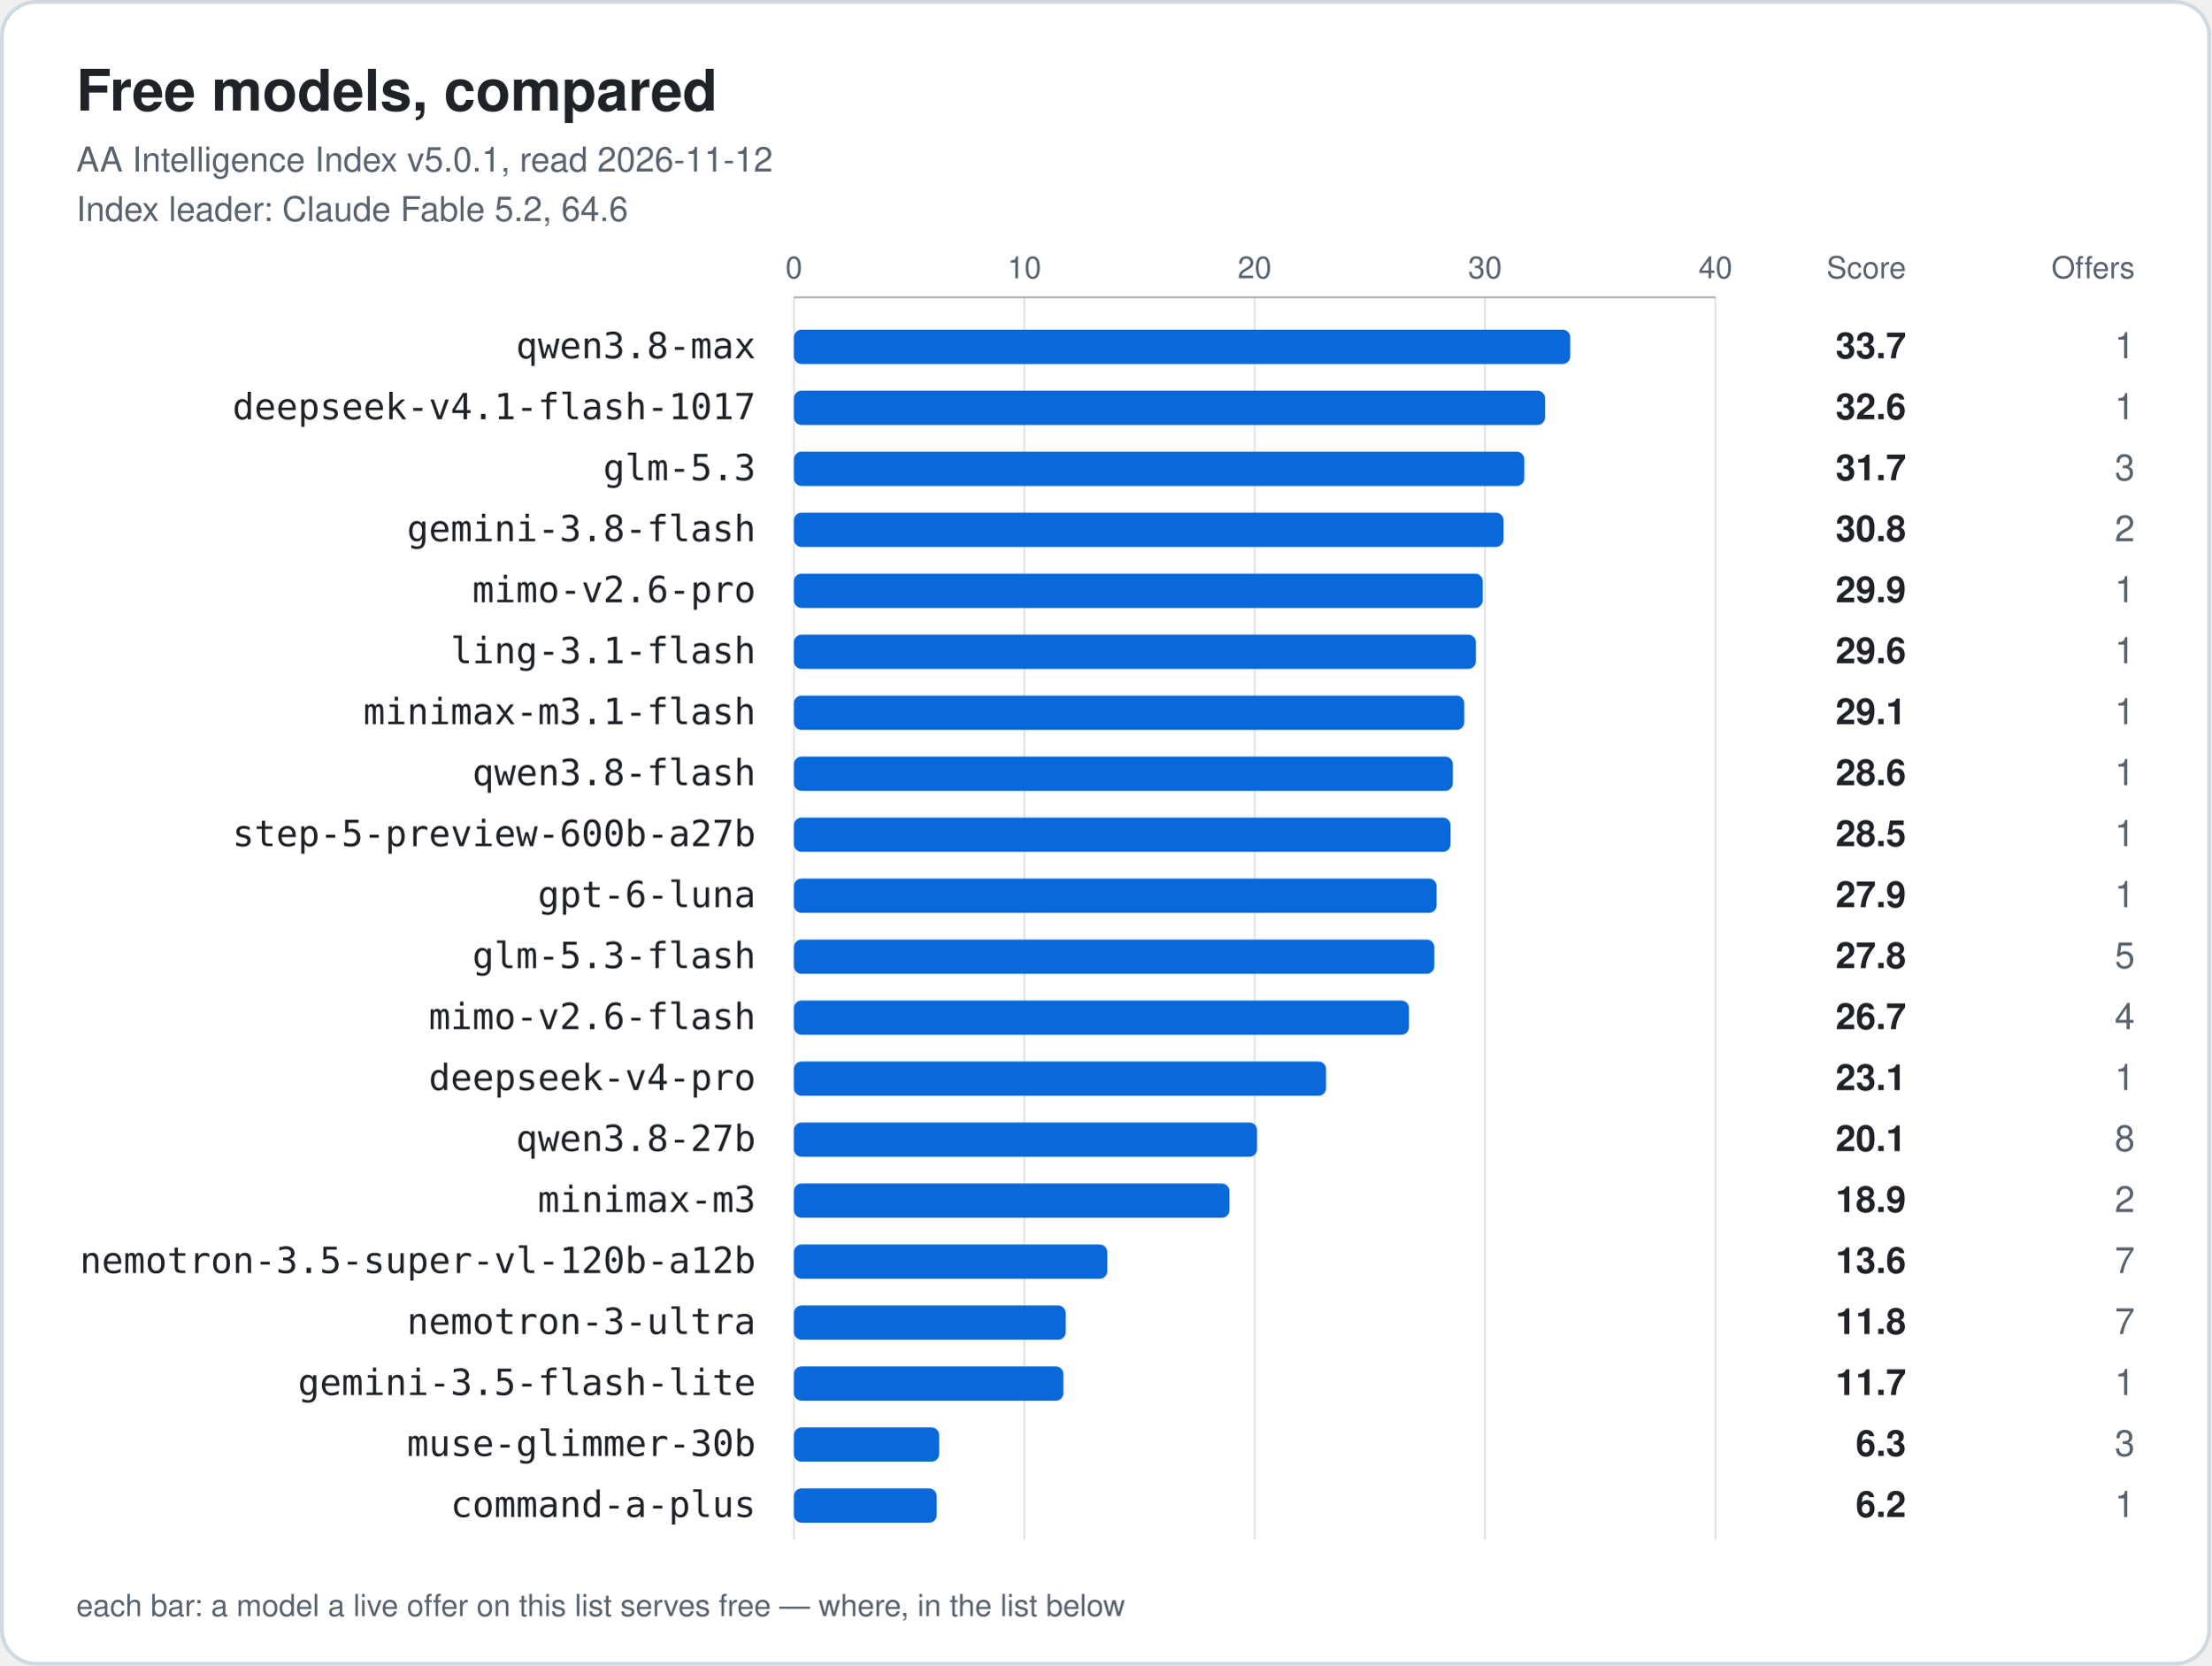
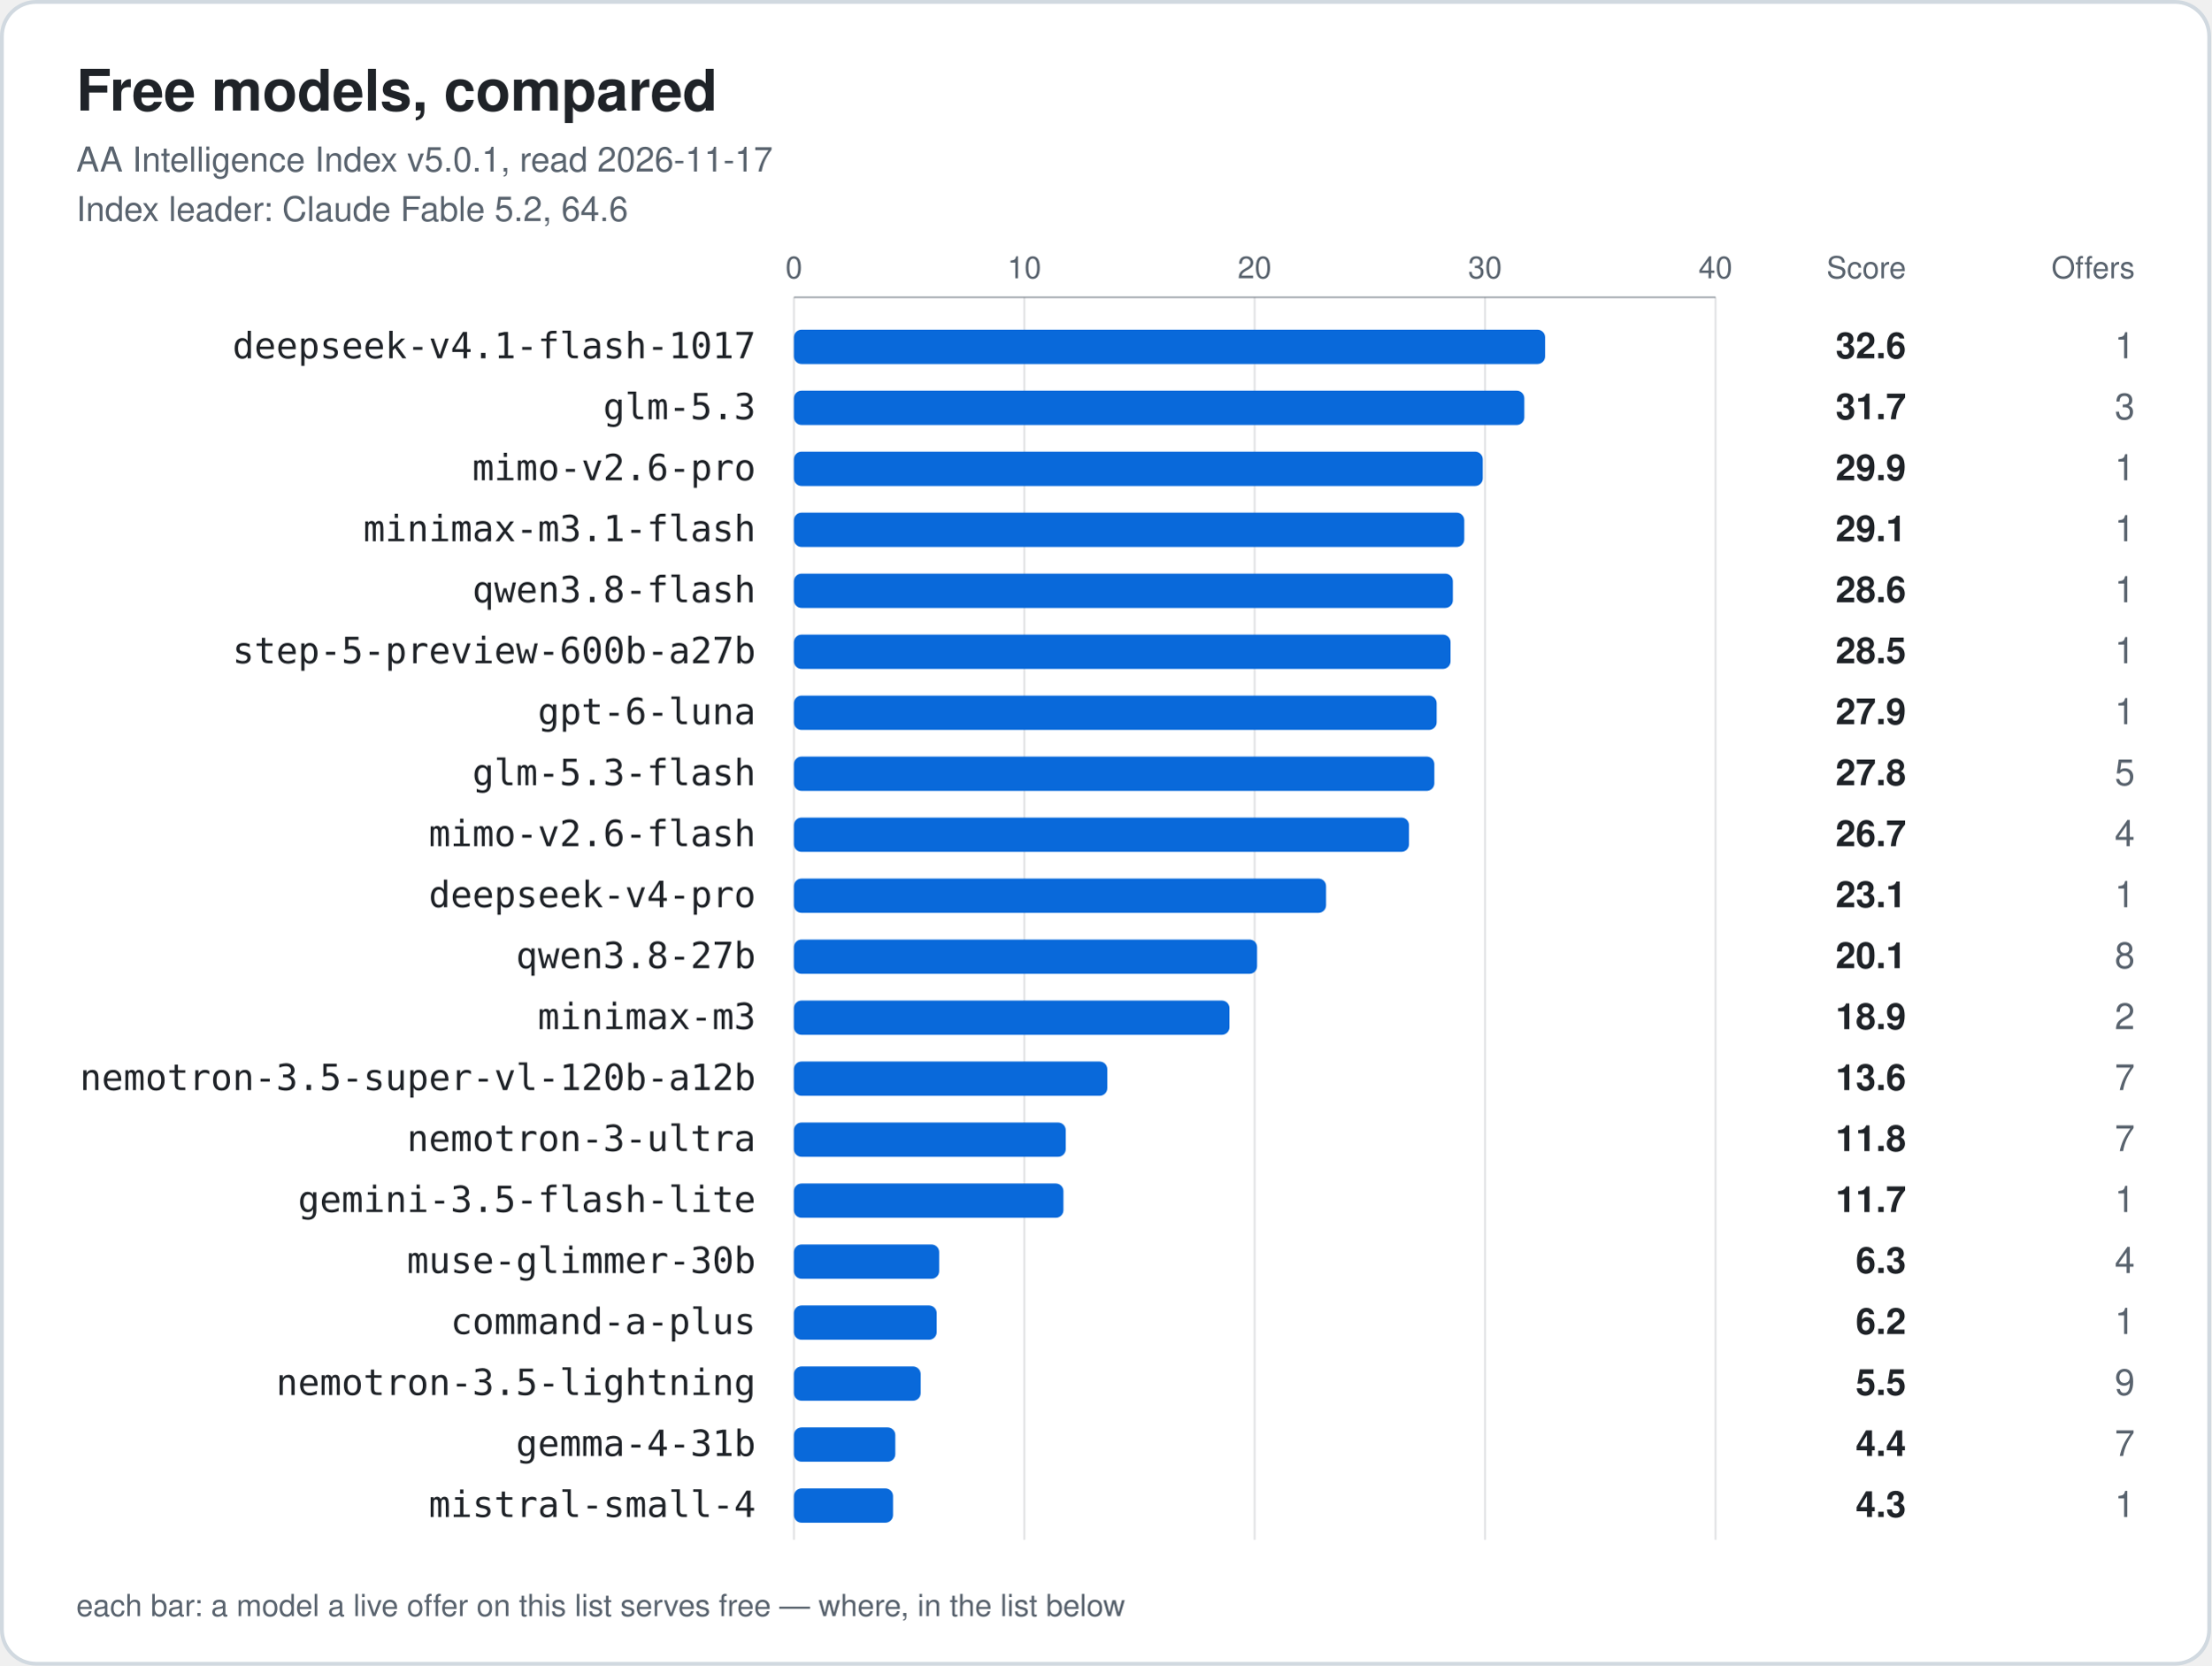
<svg xmlns="http://www.w3.org/2000/svg" width="1160" height="874" viewBox="0 0 1160 874" role="img" aria-labelledby="title">
  <style>.card{fill:#ffffff;stroke:#d1d9e0}.t{fill:#1f2328}.m{fill:#59636e}.bar{fill:#0969da}.grid{stroke:#59636e;stroke-opacity:.18}.axis{stroke:#59636e;stroke-opacity:.5}@media (prefers-color-scheme: dark) {.card{fill:#0d1117;stroke:#3d444d}.t{fill:#f0f6fc}.m{fill:#9198a1}.bar{fill:#4493f8}.grid{stroke:#9198a1;stroke-opacity:.18}.axis{stroke:#9198a1;stroke-opacity:.5}}</style>
  <rect class="card" x="1" y="1" width="1158" height="872" rx="18" stroke-width="2" />
  <text class="t" x="40" y="58" font-family="-apple-system, BlinkMacSystemFont, 'Segoe UI', Helvetica, Arial, sans-serif" font-size="30" font-weight="700">Free models, compared</text>
-   <text class="m" x="40" y="90" font-family="-apple-system, BlinkMacSystemFont, 'Segoe UI', Helvetica, Arial, sans-serif" font-size="18">AA Intelligence Index v5.0.1, read 2026-11-12</text>
+   <text class="m" x="40" y="90" font-family="-apple-system, BlinkMacSystemFont, 'Segoe UI', Helvetica, Arial, sans-serif" font-size="18">AA Intelligence Index v5.0.1, read 2026-11-17</text>
  <text class="m" x="40" y="116" font-family="-apple-system, BlinkMacSystemFont, 'Segoe UI', Helvetica, Arial, sans-serif" font-size="18">Index leader: Claude Fable 5.2, 64.6</text>
  <text class="m tick" x="416.5" y="146" text-anchor="middle" font-family="-apple-system, BlinkMacSystemFont, 'Segoe UI', Helvetica, Arial, sans-serif" font-size="16">0</text>
  <line class="grid" x1="416.5" y1="156" x2="416.5" y2="808" />
  <text class="m tick" x="537.4" y="146" text-anchor="middle" font-family="-apple-system, BlinkMacSystemFont, 'Segoe UI', Helvetica, Arial, sans-serif" font-size="16">10</text>
  <line class="grid" x1="537.4" y1="156" x2="537.4" y2="808" />
  <text class="m tick" x="658.2" y="146" text-anchor="middle" font-family="-apple-system, BlinkMacSystemFont, 'Segoe UI', Helvetica, Arial, sans-serif" font-size="16">20</text>
  <line class="grid" x1="658.2" y1="156" x2="658.2" y2="808" />
  <text class="m tick" x="779.1" y="146" text-anchor="middle" font-family="-apple-system, BlinkMacSystemFont, 'Segoe UI', Helvetica, Arial, sans-serif" font-size="16">30</text>
  <line class="grid" x1="779.1" y1="156" x2="779.1" y2="808" />
  <text class="m tick" x="900.0" y="146" text-anchor="middle" font-family="-apple-system, BlinkMacSystemFont, 'Segoe UI', Helvetica, Arial, sans-serif" font-size="16">40</text>
  <line class="grid" x1="900.0" y1="156" x2="900.0" y2="808" />
  <line class="axis" x1="416.5" y1="156" x2="900.0" y2="156" />
  <text class="m" x="1000" y="146" text-anchor="end" font-family="-apple-system, BlinkMacSystemFont, 'Segoe UI', Helvetica, Arial, sans-serif" font-size="16">Score</text>
  <text class="m" x="1120" y="146" text-anchor="end" font-family="-apple-system, BlinkMacSystemFont, 'Segoe UI', Helvetica, Arial, sans-serif" font-size="16">Offers</text>
-   <text class="t label" x="396.5" y="188" text-anchor="end" font-family="ui-monospace, SFMono-Regular, Menlo, Consolas, monospace" font-size="19">qwen3.8-max</text>
-   <rect class="bar" x="416.5" y="173" width="407.3" height="18" rx="4" />
-   <text class="t score" x="1000" y="188" text-anchor="end" font-family="-apple-system, BlinkMacSystemFont, 'Segoe UI', Helvetica, Arial, sans-serif" font-size="19" font-weight="700">33.7</text>
+   <text class="t label" x="396.5" y="188" text-anchor="end" font-family="ui-monospace, SFMono-Regular, Menlo, Consolas, monospace" font-size="19">deepseek-v4.1-flash-1017</text>
+   <rect class="bar" x="416.5" y="173" width="394.1" height="18" rx="4" />
+   <text class="t score" x="1000" y="188" text-anchor="end" font-family="-apple-system, BlinkMacSystemFont, 'Segoe UI', Helvetica, Arial, sans-serif" font-size="19" font-weight="700">32.6</text>
  <text class="m offers" x="1120" y="188" text-anchor="end" font-family="-apple-system, BlinkMacSystemFont, 'Segoe UI', Helvetica, Arial, sans-serif" font-size="19" font-weight="400">1</text>
-   <text class="t label" x="396.5" y="220" text-anchor="end" font-family="ui-monospace, SFMono-Regular, Menlo, Consolas, monospace" font-size="19">deepseek-v4.1-flash-1017</text>
-   <rect class="bar" x="416.5" y="205" width="394.1" height="18" rx="4" />
-   <text class="t score" x="1000" y="220" text-anchor="end" font-family="-apple-system, BlinkMacSystemFont, 'Segoe UI', Helvetica, Arial, sans-serif" font-size="19" font-weight="700">32.6</text>
-   <text class="m offers" x="1120" y="220" text-anchor="end" font-family="-apple-system, BlinkMacSystemFont, 'Segoe UI', Helvetica, Arial, sans-serif" font-size="19" font-weight="400">1</text>
-   <text class="t label" x="396.5" y="252" text-anchor="end" font-family="ui-monospace, SFMono-Regular, Menlo, Consolas, monospace" font-size="19">glm-5.3</text>
-   <rect class="bar" x="416.5" y="237" width="383.2" height="18" rx="4" />
-   <text class="t score" x="1000" y="252" text-anchor="end" font-family="-apple-system, BlinkMacSystemFont, 'Segoe UI', Helvetica, Arial, sans-serif" font-size="19" font-weight="700">31.7</text>
-   <text class="m offers" x="1120" y="252" text-anchor="end" font-family="-apple-system, BlinkMacSystemFont, 'Segoe UI', Helvetica, Arial, sans-serif" font-size="19" font-weight="400">3</text>
-   <text class="t label" x="396.5" y="284" text-anchor="end" font-family="ui-monospace, SFMono-Regular, Menlo, Consolas, monospace" font-size="19">gemini-3.8-flash</text>
-   <rect class="bar" x="416.5" y="269" width="372.3" height="18" rx="4" />
-   <text class="t score" x="1000" y="284" text-anchor="end" font-family="-apple-system, BlinkMacSystemFont, 'Segoe UI', Helvetica, Arial, sans-serif" font-size="19" font-weight="700">30.8</text>
-   <text class="m offers" x="1120" y="284" text-anchor="end" font-family="-apple-system, BlinkMacSystemFont, 'Segoe UI', Helvetica, Arial, sans-serif" font-size="19" font-weight="400">2</text>
-   <text class="t label" x="396.5" y="316" text-anchor="end" font-family="ui-monospace, SFMono-Regular, Menlo, Consolas, monospace" font-size="19">mimo-v2.6-pro</text>
-   <rect class="bar" x="416.5" y="301" width="361.4" height="18" rx="4" />
-   <text class="t score" x="1000" y="316" text-anchor="end" font-family="-apple-system, BlinkMacSystemFont, 'Segoe UI', Helvetica, Arial, sans-serif" font-size="19" font-weight="700">29.9</text>
+   <text class="t label" x="396.5" y="220" text-anchor="end" font-family="ui-monospace, SFMono-Regular, Menlo, Consolas, monospace" font-size="19">glm-5.3</text>
+   <rect class="bar" x="416.5" y="205" width="383.2" height="18" rx="4" />
+   <text class="t score" x="1000" y="220" text-anchor="end" font-family="-apple-system, BlinkMacSystemFont, 'Segoe UI', Helvetica, Arial, sans-serif" font-size="19" font-weight="700">31.7</text>
+   <text class="m offers" x="1120" y="220" text-anchor="end" font-family="-apple-system, BlinkMacSystemFont, 'Segoe UI', Helvetica, Arial, sans-serif" font-size="19" font-weight="400">3</text>
+   <text class="t label" x="396.5" y="252" text-anchor="end" font-family="ui-monospace, SFMono-Regular, Menlo, Consolas, monospace" font-size="19">mimo-v2.6-pro</text>
+   <rect class="bar" x="416.5" y="237" width="361.4" height="18" rx="4" />
+   <text class="t score" x="1000" y="252" text-anchor="end" font-family="-apple-system, BlinkMacSystemFont, 'Segoe UI', Helvetica, Arial, sans-serif" font-size="19" font-weight="700">29.9</text>
+   <text class="m offers" x="1120" y="252" text-anchor="end" font-family="-apple-system, BlinkMacSystemFont, 'Segoe UI', Helvetica, Arial, sans-serif" font-size="19" font-weight="400">1</text>
+   <text class="t label" x="396.5" y="284" text-anchor="end" font-family="ui-monospace, SFMono-Regular, Menlo, Consolas, monospace" font-size="19">minimax-m3.1-flash</text>
+   <rect class="bar" x="416.5" y="269" width="351.7" height="18" rx="4" />
+   <text class="t score" x="1000" y="284" text-anchor="end" font-family="-apple-system, BlinkMacSystemFont, 'Segoe UI', Helvetica, Arial, sans-serif" font-size="19" font-weight="700">29.1</text>
+   <text class="m offers" x="1120" y="284" text-anchor="end" font-family="-apple-system, BlinkMacSystemFont, 'Segoe UI', Helvetica, Arial, sans-serif" font-size="19" font-weight="400">1</text>
+   <text class="t label" x="396.5" y="316" text-anchor="end" font-family="ui-monospace, SFMono-Regular, Menlo, Consolas, monospace" font-size="19">qwen3.8-flash</text>
+   <rect class="bar" x="416.5" y="301" width="345.7" height="18" rx="4" />
+   <text class="t score" x="1000" y="316" text-anchor="end" font-family="-apple-system, BlinkMacSystemFont, 'Segoe UI', Helvetica, Arial, sans-serif" font-size="19" font-weight="700">28.6</text>
  <text class="m offers" x="1120" y="316" text-anchor="end" font-family="-apple-system, BlinkMacSystemFont, 'Segoe UI', Helvetica, Arial, sans-serif" font-size="19" font-weight="400">1</text>
-   <text class="t label" x="396.5" y="348" text-anchor="end" font-family="ui-monospace, SFMono-Regular, Menlo, Consolas, monospace" font-size="19">ling-3.1-flash</text>
-   <rect class="bar" x="416.5" y="333" width="357.8" height="18" rx="4" />
-   <text class="t score" x="1000" y="348" text-anchor="end" font-family="-apple-system, BlinkMacSystemFont, 'Segoe UI', Helvetica, Arial, sans-serif" font-size="19" font-weight="700">29.6</text>
+   <text class="t label" x="396.5" y="348" text-anchor="end" font-family="ui-monospace, SFMono-Regular, Menlo, Consolas, monospace" font-size="19">step-5-preview-600b-a27b</text>
+   <rect class="bar" x="416.5" y="333" width="344.5" height="18" rx="4" />
+   <text class="t score" x="1000" y="348" text-anchor="end" font-family="-apple-system, BlinkMacSystemFont, 'Segoe UI', Helvetica, Arial, sans-serif" font-size="19" font-weight="700">28.5</text>
  <text class="m offers" x="1120" y="348" text-anchor="end" font-family="-apple-system, BlinkMacSystemFont, 'Segoe UI', Helvetica, Arial, sans-serif" font-size="19" font-weight="400">1</text>
-   <text class="t label" x="396.5" y="380" text-anchor="end" font-family="ui-monospace, SFMono-Regular, Menlo, Consolas, monospace" font-size="19">minimax-m3.1-flash</text>
-   <rect class="bar" x="416.5" y="365" width="351.7" height="18" rx="4" />
-   <text class="t score" x="1000" y="380" text-anchor="end" font-family="-apple-system, BlinkMacSystemFont, 'Segoe UI', Helvetica, Arial, sans-serif" font-size="19" font-weight="700">29.1</text>
+   <text class="t label" x="396.5" y="380" text-anchor="end" font-family="ui-monospace, SFMono-Regular, Menlo, Consolas, monospace" font-size="19">gpt-6-luna</text>
+   <rect class="bar" x="416.5" y="365" width="337.2" height="18" rx="4" />
+   <text class="t score" x="1000" y="380" text-anchor="end" font-family="-apple-system, BlinkMacSystemFont, 'Segoe UI', Helvetica, Arial, sans-serif" font-size="19" font-weight="700">27.9</text>
  <text class="m offers" x="1120" y="380" text-anchor="end" font-family="-apple-system, BlinkMacSystemFont, 'Segoe UI', Helvetica, Arial, sans-serif" font-size="19" font-weight="400">1</text>
-   <text class="t label" x="396.5" y="412" text-anchor="end" font-family="ui-monospace, SFMono-Regular, Menlo, Consolas, monospace" font-size="19">qwen3.8-flash</text>
-   <rect class="bar" x="416.5" y="397" width="345.7" height="18" rx="4" />
-   <text class="t score" x="1000" y="412" text-anchor="end" font-family="-apple-system, BlinkMacSystemFont, 'Segoe UI', Helvetica, Arial, sans-serif" font-size="19" font-weight="700">28.6</text>
-   <text class="m offers" x="1120" y="412" text-anchor="end" font-family="-apple-system, BlinkMacSystemFont, 'Segoe UI', Helvetica, Arial, sans-serif" font-size="19" font-weight="400">1</text>
-   <text class="t label" x="396.5" y="444" text-anchor="end" font-family="ui-monospace, SFMono-Regular, Menlo, Consolas, monospace" font-size="19">step-5-preview-600b-a27b</text>
-   <rect class="bar" x="416.5" y="429" width="344.5" height="18" rx="4" />
-   <text class="t score" x="1000" y="444" text-anchor="end" font-family="-apple-system, BlinkMacSystemFont, 'Segoe UI', Helvetica, Arial, sans-serif" font-size="19" font-weight="700">28.5</text>
-   <text class="m offers" x="1120" y="444" text-anchor="end" font-family="-apple-system, BlinkMacSystemFont, 'Segoe UI', Helvetica, Arial, sans-serif" font-size="19" font-weight="400">1</text>
-   <text class="t label" x="396.5" y="476" text-anchor="end" font-family="ui-monospace, SFMono-Regular, Menlo, Consolas, monospace" font-size="19">gpt-6-luna</text>
-   <rect class="bar" x="416.5" y="461" width="337.2" height="18" rx="4" />
-   <text class="t score" x="1000" y="476" text-anchor="end" font-family="-apple-system, BlinkMacSystemFont, 'Segoe UI', Helvetica, Arial, sans-serif" font-size="19" font-weight="700">27.9</text>
+   <text class="t label" x="396.5" y="412" text-anchor="end" font-family="ui-monospace, SFMono-Regular, Menlo, Consolas, monospace" font-size="19">glm-5.3-flash</text>
+   <rect class="bar" x="416.5" y="397" width="336.0" height="18" rx="4" />
+   <text class="t score" x="1000" y="412" text-anchor="end" font-family="-apple-system, BlinkMacSystemFont, 'Segoe UI', Helvetica, Arial, sans-serif" font-size="19" font-weight="700">27.8</text>
+   <text class="m offers" x="1120" y="412" text-anchor="end" font-family="-apple-system, BlinkMacSystemFont, 'Segoe UI', Helvetica, Arial, sans-serif" font-size="19" font-weight="400">5</text>
+   <text class="t label" x="396.5" y="444" text-anchor="end" font-family="ui-monospace, SFMono-Regular, Menlo, Consolas, monospace" font-size="19">mimo-v2.6-flash</text>
+   <rect class="bar" x="416.5" y="429" width="322.7" height="18" rx="4" />
+   <text class="t score" x="1000" y="444" text-anchor="end" font-family="-apple-system, BlinkMacSystemFont, 'Segoe UI', Helvetica, Arial, sans-serif" font-size="19" font-weight="700">26.7</text>
+   <text class="m offers" x="1120" y="444" text-anchor="end" font-family="-apple-system, BlinkMacSystemFont, 'Segoe UI', Helvetica, Arial, sans-serif" font-size="19" font-weight="400">4</text>
+   <text class="t label" x="396.5" y="476" text-anchor="end" font-family="ui-monospace, SFMono-Regular, Menlo, Consolas, monospace" font-size="19">deepseek-v4-pro</text>
+   <rect class="bar" x="416.5" y="461" width="279.2" height="18" rx="4" />
+   <text class="t score" x="1000" y="476" text-anchor="end" font-family="-apple-system, BlinkMacSystemFont, 'Segoe UI', Helvetica, Arial, sans-serif" font-size="19" font-weight="700">23.1</text>
  <text class="m offers" x="1120" y="476" text-anchor="end" font-family="-apple-system, BlinkMacSystemFont, 'Segoe UI', Helvetica, Arial, sans-serif" font-size="19" font-weight="400">1</text>
-   <text class="t label" x="396.5" y="508" text-anchor="end" font-family="ui-monospace, SFMono-Regular, Menlo, Consolas, monospace" font-size="19">glm-5.3-flash</text>
-   <rect class="bar" x="416.5" y="493" width="336.0" height="18" rx="4" />
-   <text class="t score" x="1000" y="508" text-anchor="end" font-family="-apple-system, BlinkMacSystemFont, 'Segoe UI', Helvetica, Arial, sans-serif" font-size="19" font-weight="700">27.8</text>
-   <text class="m offers" x="1120" y="508" text-anchor="end" font-family="-apple-system, BlinkMacSystemFont, 'Segoe UI', Helvetica, Arial, sans-serif" font-size="19" font-weight="400">5</text>
-   <text class="t label" x="396.5" y="540" text-anchor="end" font-family="ui-monospace, SFMono-Regular, Menlo, Consolas, monospace" font-size="19">mimo-v2.6-flash</text>
-   <rect class="bar" x="416.5" y="525" width="322.7" height="18" rx="4" />
-   <text class="t score" x="1000" y="540" text-anchor="end" font-family="-apple-system, BlinkMacSystemFont, 'Segoe UI', Helvetica, Arial, sans-serif" font-size="19" font-weight="700">26.7</text>
-   <text class="m offers" x="1120" y="540" text-anchor="end" font-family="-apple-system, BlinkMacSystemFont, 'Segoe UI', Helvetica, Arial, sans-serif" font-size="19" font-weight="400">4</text>
-   <text class="t label" x="396.5" y="572" text-anchor="end" font-family="ui-monospace, SFMono-Regular, Menlo, Consolas, monospace" font-size="19">deepseek-v4-pro</text>
-   <rect class="bar" x="416.5" y="557" width="279.2" height="18" rx="4" />
-   <text class="t score" x="1000" y="572" text-anchor="end" font-family="-apple-system, BlinkMacSystemFont, 'Segoe UI', Helvetica, Arial, sans-serif" font-size="19" font-weight="700">23.1</text>
-   <text class="m offers" x="1120" y="572" text-anchor="end" font-family="-apple-system, BlinkMacSystemFont, 'Segoe UI', Helvetica, Arial, sans-serif" font-size="19" font-weight="400">1</text>
-   <text class="t label" x="396.5" y="604" text-anchor="end" font-family="ui-monospace, SFMono-Regular, Menlo, Consolas, monospace" font-size="19">qwen3.8-27b</text>
-   <rect class="bar" x="416.5" y="589" width="243.0" height="18" rx="4" />
-   <text class="t score" x="1000" y="604" text-anchor="end" font-family="-apple-system, BlinkMacSystemFont, 'Segoe UI', Helvetica, Arial, sans-serif" font-size="19" font-weight="700">20.1</text>
-   <text class="m offers" x="1120" y="604" text-anchor="end" font-family="-apple-system, BlinkMacSystemFont, 'Segoe UI', Helvetica, Arial, sans-serif" font-size="19" font-weight="400">8</text>
-   <text class="t label" x="396.5" y="636" text-anchor="end" font-family="ui-monospace, SFMono-Regular, Menlo, Consolas, monospace" font-size="19">minimax-m3</text>
-   <rect class="bar" x="416.5" y="621" width="228.5" height="18" rx="4" />
-   <text class="t score" x="1000" y="636" text-anchor="end" font-family="-apple-system, BlinkMacSystemFont, 'Segoe UI', Helvetica, Arial, sans-serif" font-size="19" font-weight="700">18.9</text>
-   <text class="m offers" x="1120" y="636" text-anchor="end" font-family="-apple-system, BlinkMacSystemFont, 'Segoe UI', Helvetica, Arial, sans-serif" font-size="19" font-weight="400">2</text>
-   <text class="t label" x="396.5" y="668" text-anchor="end" font-family="ui-monospace, SFMono-Regular, Menlo, Consolas, monospace" font-size="19">nemotron-3.5-super-vl-120b-a12b</text>
-   <rect class="bar" x="416.5" y="653" width="164.4" height="18" rx="4" />
-   <text class="t score" x="1000" y="668" text-anchor="end" font-family="-apple-system, BlinkMacSystemFont, 'Segoe UI', Helvetica, Arial, sans-serif" font-size="19" font-weight="700">13.6</text>
-   <text class="m offers" x="1120" y="668" text-anchor="end" font-family="-apple-system, BlinkMacSystemFont, 'Segoe UI', Helvetica, Arial, sans-serif" font-size="19" font-weight="400">7</text>
-   <text class="t label" x="396.5" y="700" text-anchor="end" font-family="ui-monospace, SFMono-Regular, Menlo, Consolas, monospace" font-size="19">nemotron-3-ultra</text>
-   <rect class="bar" x="416.5" y="685" width="142.6" height="18" rx="4" />
-   <text class="t score" x="1000" y="700" text-anchor="end" font-family="-apple-system, BlinkMacSystemFont, 'Segoe UI', Helvetica, Arial, sans-serif" font-size="19" font-weight="700">11.8</text>
-   <text class="m offers" x="1120" y="700" text-anchor="end" font-family="-apple-system, BlinkMacSystemFont, 'Segoe UI', Helvetica, Arial, sans-serif" font-size="19" font-weight="400">7</text>
-   <text class="t label" x="396.5" y="732" text-anchor="end" font-family="ui-monospace, SFMono-Regular, Menlo, Consolas, monospace" font-size="19">gemini-3.5-flash-lite</text>
-   <rect class="bar" x="416.5" y="717" width="141.4" height="18" rx="4" />
-   <text class="t score" x="1000" y="732" text-anchor="end" font-family="-apple-system, BlinkMacSystemFont, 'Segoe UI', Helvetica, Arial, sans-serif" font-size="19" font-weight="700">11.7</text>
-   <text class="m offers" x="1120" y="732" text-anchor="end" font-family="-apple-system, BlinkMacSystemFont, 'Segoe UI', Helvetica, Arial, sans-serif" font-size="19" font-weight="400">1</text>
-   <text class="t label" x="396.5" y="764" text-anchor="end" font-family="ui-monospace, SFMono-Regular, Menlo, Consolas, monospace" font-size="19">muse-glimmer-30b</text>
-   <rect class="bar" x="416.5" y="749" width="76.2" height="18" rx="4" />
-   <text class="t score" x="1000" y="764" text-anchor="end" font-family="-apple-system, BlinkMacSystemFont, 'Segoe UI', Helvetica, Arial, sans-serif" font-size="19" font-weight="700">6.3</text>
-   <text class="m offers" x="1120" y="764" text-anchor="end" font-family="-apple-system, BlinkMacSystemFont, 'Segoe UI', Helvetica, Arial, sans-serif" font-size="19" font-weight="400">3</text>
-   <text class="t label" x="396.5" y="796" text-anchor="end" font-family="ui-monospace, SFMono-Regular, Menlo, Consolas, monospace" font-size="19">command-a-plus</text>
-   <rect class="bar" x="416.5" y="781" width="74.9" height="18" rx="4" />
-   <text class="t score" x="1000" y="796" text-anchor="end" font-family="-apple-system, BlinkMacSystemFont, 'Segoe UI', Helvetica, Arial, sans-serif" font-size="19" font-weight="700">6.2</text>
+   <text class="t label" x="396.5" y="508" text-anchor="end" font-family="ui-monospace, SFMono-Regular, Menlo, Consolas, monospace" font-size="19">qwen3.8-27b</text>
+   <rect class="bar" x="416.5" y="493" width="243.0" height="18" rx="4" />
+   <text class="t score" x="1000" y="508" text-anchor="end" font-family="-apple-system, BlinkMacSystemFont, 'Segoe UI', Helvetica, Arial, sans-serif" font-size="19" font-weight="700">20.1</text>
+   <text class="m offers" x="1120" y="508" text-anchor="end" font-family="-apple-system, BlinkMacSystemFont, 'Segoe UI', Helvetica, Arial, sans-serif" font-size="19" font-weight="400">8</text>
+   <text class="t label" x="396.5" y="540" text-anchor="end" font-family="ui-monospace, SFMono-Regular, Menlo, Consolas, monospace" font-size="19">minimax-m3</text>
+   <rect class="bar" x="416.5" y="525" width="228.5" height="18" rx="4" />
+   <text class="t score" x="1000" y="540" text-anchor="end" font-family="-apple-system, BlinkMacSystemFont, 'Segoe UI', Helvetica, Arial, sans-serif" font-size="19" font-weight="700">18.9</text>
+   <text class="m offers" x="1120" y="540" text-anchor="end" font-family="-apple-system, BlinkMacSystemFont, 'Segoe UI', Helvetica, Arial, sans-serif" font-size="19" font-weight="400">2</text>
+   <text class="t label" x="396.5" y="572" text-anchor="end" font-family="ui-monospace, SFMono-Regular, Menlo, Consolas, monospace" font-size="19">nemotron-3.5-super-vl-120b-a12b</text>
+   <rect class="bar" x="416.5" y="557" width="164.4" height="18" rx="4" />
+   <text class="t score" x="1000" y="572" text-anchor="end" font-family="-apple-system, BlinkMacSystemFont, 'Segoe UI', Helvetica, Arial, sans-serif" font-size="19" font-weight="700">13.6</text>
+   <text class="m offers" x="1120" y="572" text-anchor="end" font-family="-apple-system, BlinkMacSystemFont, 'Segoe UI', Helvetica, Arial, sans-serif" font-size="19" font-weight="400">7</text>
+   <text class="t label" x="396.5" y="604" text-anchor="end" font-family="ui-monospace, SFMono-Regular, Menlo, Consolas, monospace" font-size="19">nemotron-3-ultra</text>
+   <rect class="bar" x="416.5" y="589" width="142.6" height="18" rx="4" />
+   <text class="t score" x="1000" y="604" text-anchor="end" font-family="-apple-system, BlinkMacSystemFont, 'Segoe UI', Helvetica, Arial, sans-serif" font-size="19" font-weight="700">11.8</text>
+   <text class="m offers" x="1120" y="604" text-anchor="end" font-family="-apple-system, BlinkMacSystemFont, 'Segoe UI', Helvetica, Arial, sans-serif" font-size="19" font-weight="400">7</text>
+   <text class="t label" x="396.5" y="636" text-anchor="end" font-family="ui-monospace, SFMono-Regular, Menlo, Consolas, monospace" font-size="19">gemini-3.5-flash-lite</text>
+   <rect class="bar" x="416.5" y="621" width="141.4" height="18" rx="4" />
+   <text class="t score" x="1000" y="636" text-anchor="end" font-family="-apple-system, BlinkMacSystemFont, 'Segoe UI', Helvetica, Arial, sans-serif" font-size="19" font-weight="700">11.7</text>
+   <text class="m offers" x="1120" y="636" text-anchor="end" font-family="-apple-system, BlinkMacSystemFont, 'Segoe UI', Helvetica, Arial, sans-serif" font-size="19" font-weight="400">1</text>
+   <text class="t label" x="396.5" y="668" text-anchor="end" font-family="ui-monospace, SFMono-Regular, Menlo, Consolas, monospace" font-size="19">muse-glimmer-30b</text>
+   <rect class="bar" x="416.5" y="653" width="76.2" height="18" rx="4" />
+   <text class="t score" x="1000" y="668" text-anchor="end" font-family="-apple-system, BlinkMacSystemFont, 'Segoe UI', Helvetica, Arial, sans-serif" font-size="19" font-weight="700">6.3</text>
+   <text class="m offers" x="1120" y="668" text-anchor="end" font-family="-apple-system, BlinkMacSystemFont, 'Segoe UI', Helvetica, Arial, sans-serif" font-size="19" font-weight="400">4</text>
+   <text class="t label" x="396.5" y="700" text-anchor="end" font-family="ui-monospace, SFMono-Regular, Menlo, Consolas, monospace" font-size="19">command-a-plus</text>
+   <rect class="bar" x="416.5" y="685" width="74.9" height="18" rx="4" />
+   <text class="t score" x="1000" y="700" text-anchor="end" font-family="-apple-system, BlinkMacSystemFont, 'Segoe UI', Helvetica, Arial, sans-serif" font-size="19" font-weight="700">6.2</text>
+   <text class="m offers" x="1120" y="700" text-anchor="end" font-family="-apple-system, BlinkMacSystemFont, 'Segoe UI', Helvetica, Arial, sans-serif" font-size="19" font-weight="400">1</text>
+   <text class="t label" x="396.5" y="732" text-anchor="end" font-family="ui-monospace, SFMono-Regular, Menlo, Consolas, monospace" font-size="19">nemotron-3.5-lightning</text>
+   <rect class="bar" x="416.5" y="717" width="66.5" height="18" rx="4" />
+   <text class="t score" x="1000" y="732" text-anchor="end" font-family="-apple-system, BlinkMacSystemFont, 'Segoe UI', Helvetica, Arial, sans-serif" font-size="19" font-weight="700">5.5</text>
+   <text class="m offers" x="1120" y="732" text-anchor="end" font-family="-apple-system, BlinkMacSystemFont, 'Segoe UI', Helvetica, Arial, sans-serif" font-size="19" font-weight="400">9</text>
+   <text class="t label" x="396.5" y="764" text-anchor="end" font-family="ui-monospace, SFMono-Regular, Menlo, Consolas, monospace" font-size="19">gemma-4-31b</text>
+   <rect class="bar" x="416.5" y="749" width="53.2" height="18" rx="4" />
+   <text class="t score" x="1000" y="764" text-anchor="end" font-family="-apple-system, BlinkMacSystemFont, 'Segoe UI', Helvetica, Arial, sans-serif" font-size="19" font-weight="700">4.4</text>
+   <text class="m offers" x="1120" y="764" text-anchor="end" font-family="-apple-system, BlinkMacSystemFont, 'Segoe UI', Helvetica, Arial, sans-serif" font-size="19" font-weight="400">7</text>
+   <text class="t label" x="396.5" y="796" text-anchor="end" font-family="ui-monospace, SFMono-Regular, Menlo, Consolas, monospace" font-size="19">mistral-small-4</text>
+   <rect class="bar" x="416.5" y="781" width="52.0" height="18" rx="4" />
+   <text class="t score" x="1000" y="796" text-anchor="end" font-family="-apple-system, BlinkMacSystemFont, 'Segoe UI', Helvetica, Arial, sans-serif" font-size="19" font-weight="700">4.3</text>
  <text class="m offers" x="1120" y="796" text-anchor="end" font-family="-apple-system, BlinkMacSystemFont, 'Segoe UI', Helvetica, Arial, sans-serif" font-size="19" font-weight="400">1</text>
  <text class="m" x="40" y="848" font-family="-apple-system, BlinkMacSystemFont, 'Segoe UI', Helvetica, Arial, sans-serif" font-size="16">each bar: a model a live offer on this list serves free — where, in the list below</text>
</svg>
